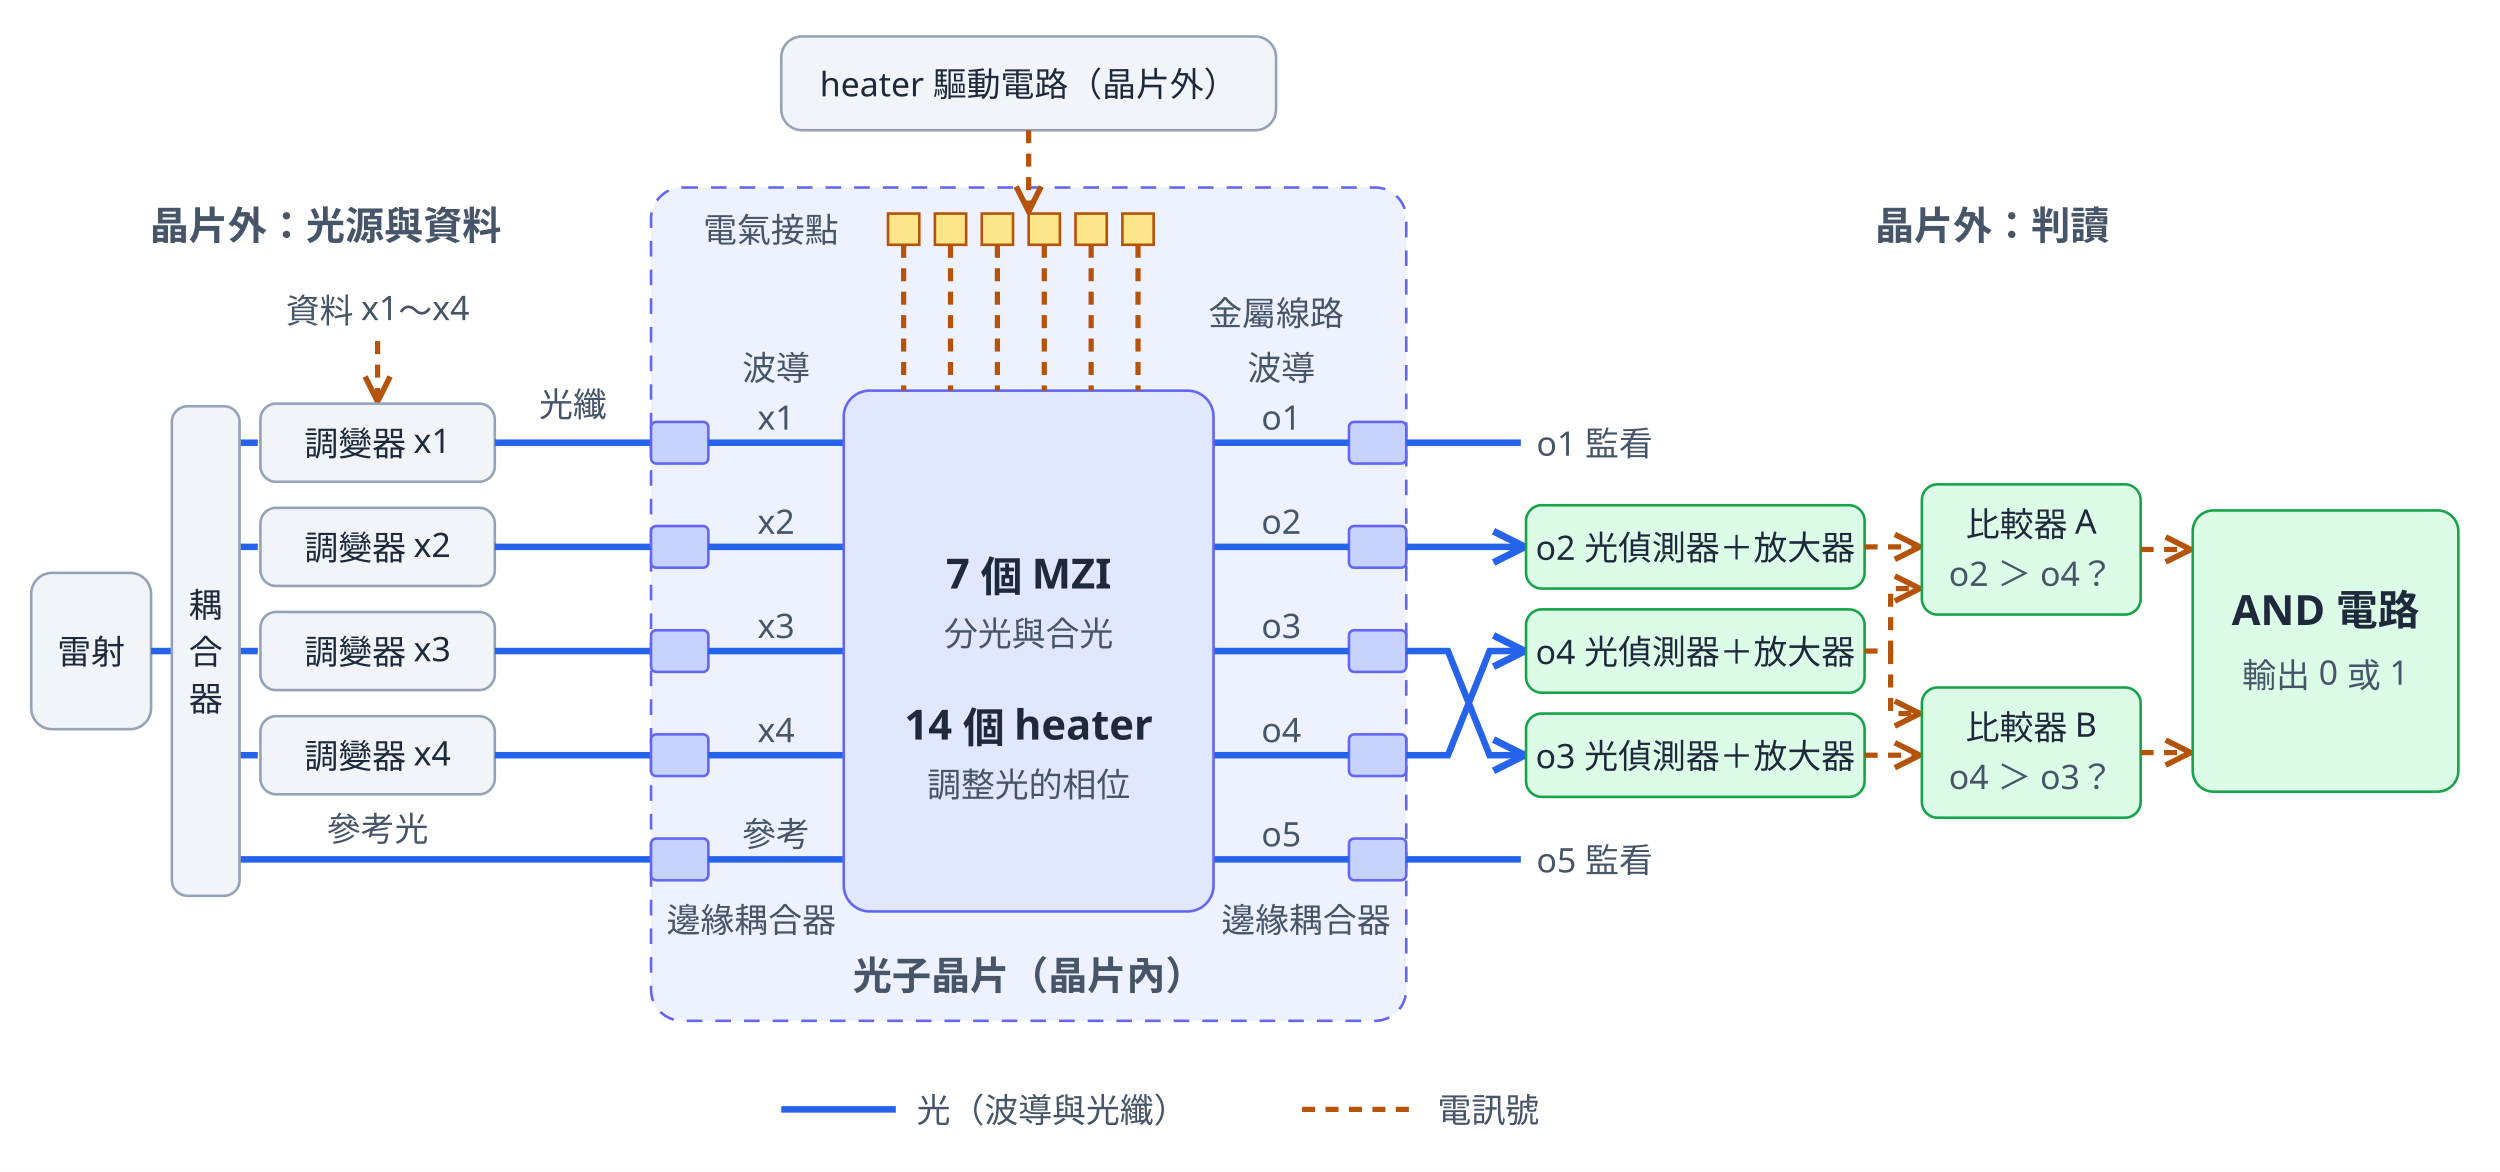
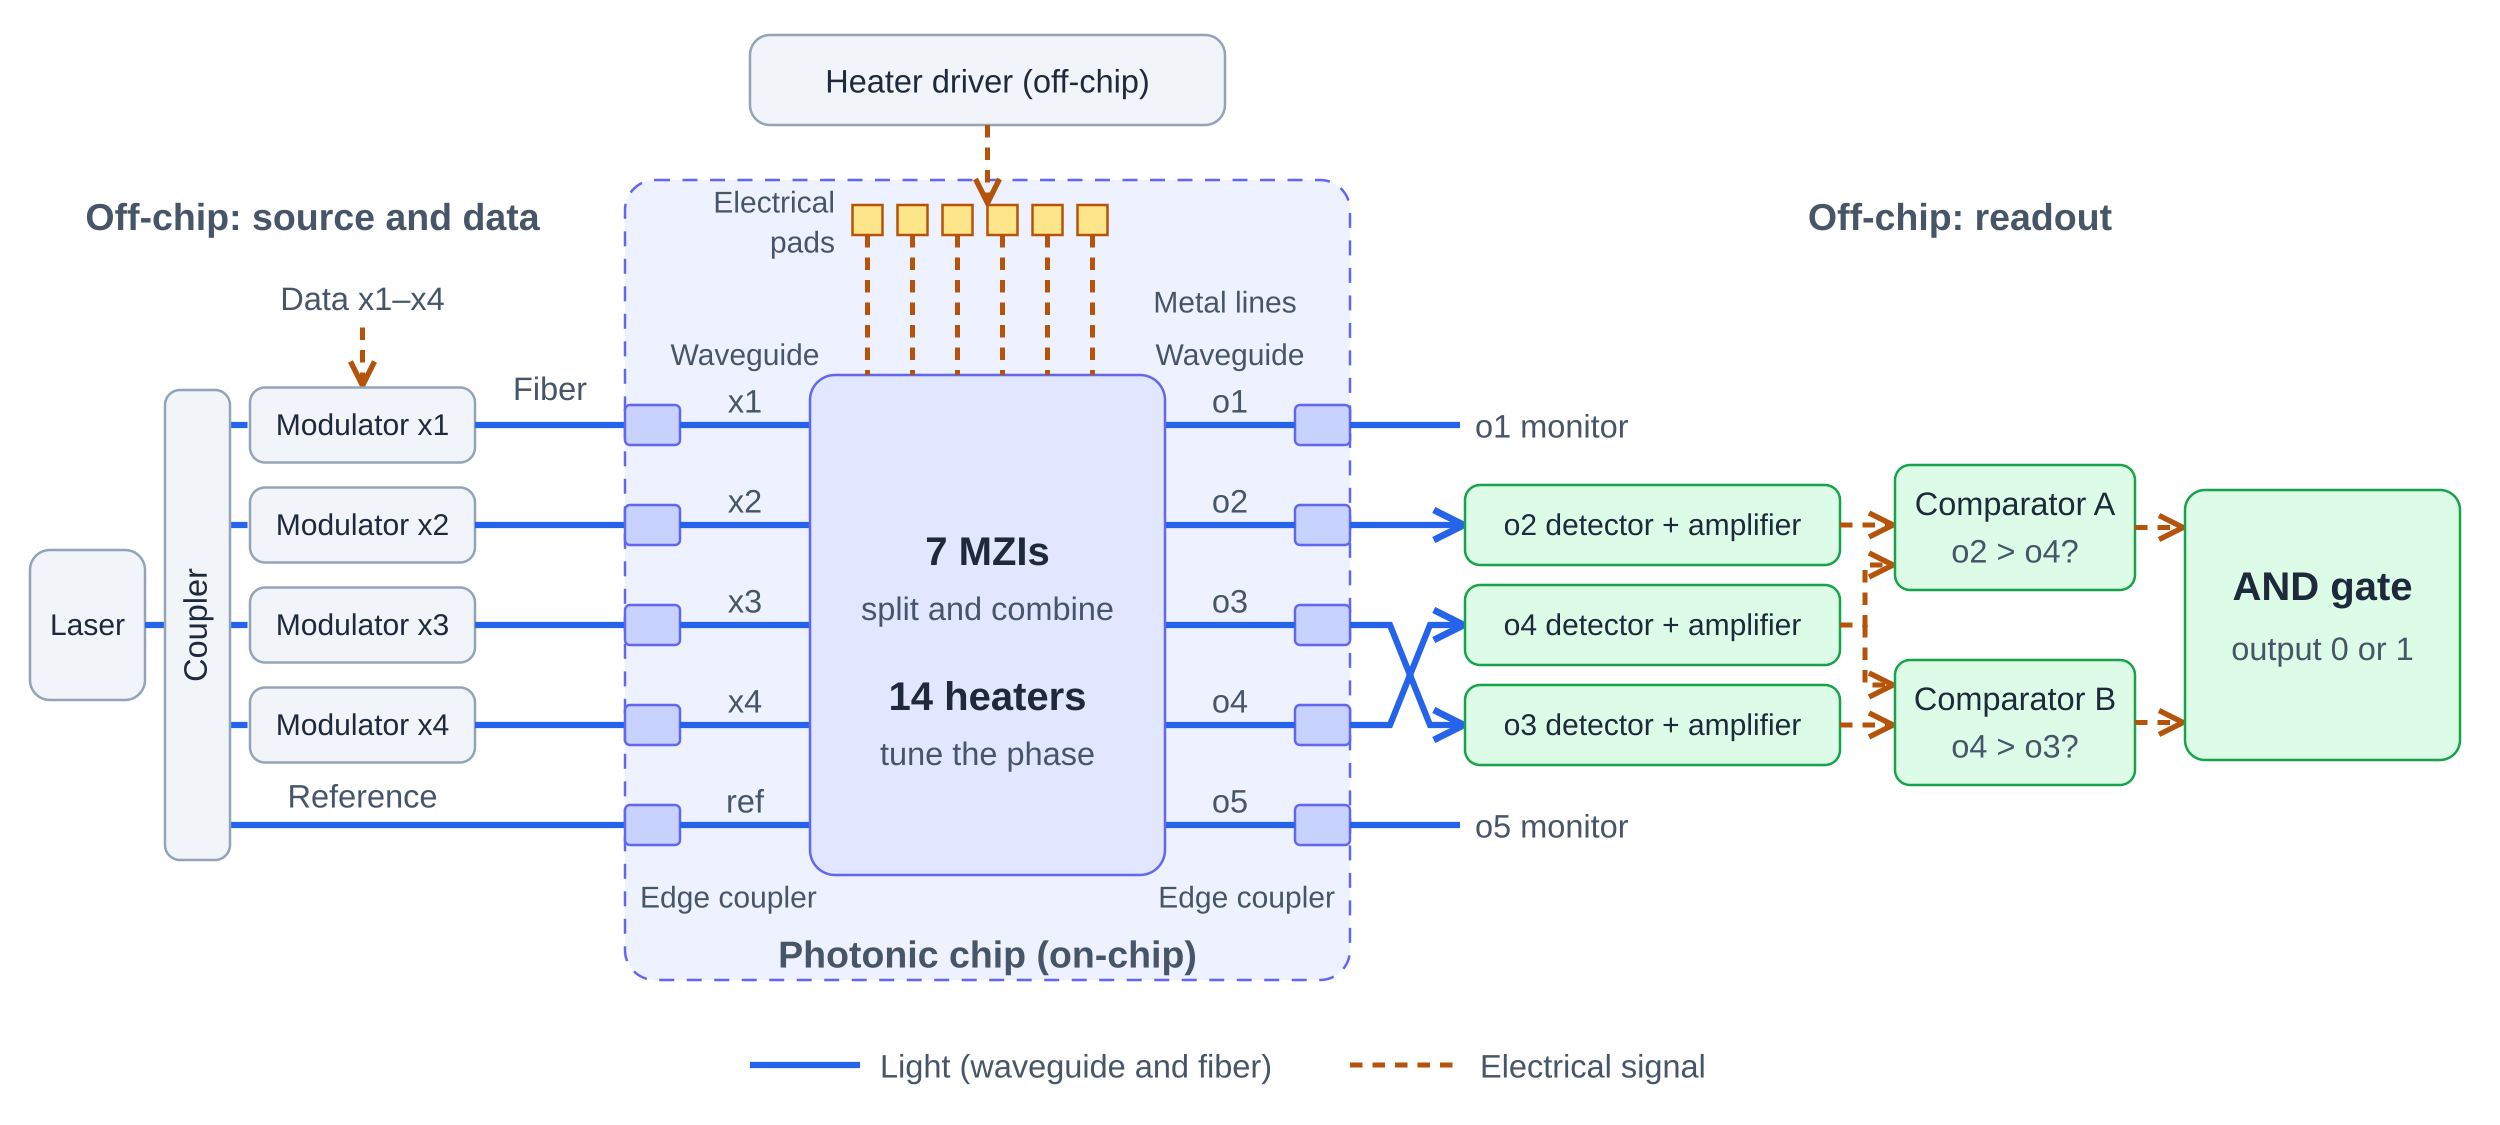
- <svg xmlns="http://www.w3.org/2000/svg" viewBox="0 0 960 450" width="960" height="450" role="img" aria-label="晶片內與晶片外的元件分工">
+ <svg xmlns="http://www.w3.org/2000/svg" viewBox="0 0 1000 450" width="1000" height="450" role="img" aria-label="What sits on the chip and what sits off the chip">
  <defs>
    <marker id="l" viewBox="0 0 10 10" refX="8" refY="5" markerWidth="6" markerHeight="6" orient="auto">
      <path d="M1 1L9 5L1 9" fill="none" stroke="#2563eb" stroke-width="1.8" />
    </marker>
    <marker id="e" viewBox="0 0 10 10" refX="8" refY="5" markerWidth="6" markerHeight="6" orient="auto">
      <path d="M1 1L9 5L1 9" fill="none" stroke="#b45309" stroke-width="1.8" />
    </marker>
  </defs>
-   <style>text{font-family:"Noto Sans TC","Microsoft JhengHei","PingFang TC",sans-serif;fill:#1e293b}.h{font-size:16px;font-weight:600}.s{font-size:13px;fill:#475569}.b{font-size:13px}.t{font-size:15px;font-weight:600;fill:#475569}.w{stroke:#2563eb;stroke-width:2.5;fill:none}.c{stroke:#b45309;stroke-width:2;stroke-dasharray:5 4;fill:none}.off{fill:#f1f5f9;stroke:#94a3b8}.rx{fill:#dcfce7;stroke:#16a34a}.ec{fill:#c7d2fe;stroke:#6366f1}</style>
-   <rect width="960" height="450" fill="#ffffff" />
+   <style>text{font-family:"Segoe UI","Helvetica Neue",Arial,"Noto Sans",sans-serif;fill:#1e293b}.h{font-size:16px;font-weight:600}.s{font-size:13px;fill:#475569}.b{font-size:13px}.n{font-size:12px}.g{font-size:12px;fill:#475569}.t{font-size:15px;font-weight:600;fill:#475569}.w{stroke:#2563eb;stroke-width:2.5;fill:none}.c{stroke:#b45309;stroke-width:2;stroke-dasharray:5 4;fill:none}.off{fill:#f1f5f9;stroke:#94a3b8}.rx{fill:#dcfce7;stroke:#16a34a}.ec{fill:#c7d2fe;stroke:#6366f1}</style>
+   <rect width="1000" height="450" fill="#ffffff" />
  <rect x="250" y="72" width="290" height="320" rx="12" fill="#eef2ff" stroke="#6366f1" stroke-dasharray="6 5" />
-   <text class="t" x="395" y="380" text-anchor="middle">光子晶片（晶片內）</text>
-   <text class="t" x="125" y="92" text-anchor="middle">晶片外：光源與資料</text>
-   <text class="s" x="145" y="124" text-anchor="middle">資料 x1～x4</text>
+   <text class="t" x="395" y="387" text-anchor="middle">Photonic chip (on-chip)</text>
+   <text class="t" x="125" y="92" text-anchor="middle">Off-chip: source and data</text>
+   <text class="s" x="145" y="124" text-anchor="middle">Data x1–x4</text>
  <line class="c" x1="145" y1="131" x2="145" y2="153" marker-end="url(#e)" />
  <rect class="off" x="12" y="220" width="46" height="60" rx="8" />
-   <text class="b" x="35" y="255" text-anchor="middle">雷射</text>
+   <text class="n" x="35" y="254" text-anchor="middle">Laser</text>
  <path class="w" d="M58 250H66M92 170H99M92 210H99M92 250H99M92 290H99M92 330H250" />
  <rect class="off" x="66" y="156" width="26" height="188" rx="6" />
-   <text class="b" x="79" y="237" text-anchor="middle">耦</text>
-   <text class="b" x="79" y="255" text-anchor="middle">合</text>
-   <text class="b" x="79" y="273" text-anchor="middle">器</text>
+   <text class="b" x="79" y="250" text-anchor="middle" dominant-baseline="middle" transform="rotate(-90 79 250)">Coupler</text>
  <g class="off">
    <rect x="100" y="155" width="90" height="30" rx="6" />
    <rect x="100" y="195" width="90" height="30" rx="6" />
    <rect x="100" y="235" width="90" height="30" rx="6" />
    <rect x="100" y="275" width="90" height="30" rx="6" />
  </g>
-   <text class="b" x="145" y="175" text-anchor="middle">調變器 x1</text>
-   <text class="b" x="145" y="215" text-anchor="middle">調變器 x2</text>
-   <text class="b" x="145" y="255" text-anchor="middle">調變器 x3</text>
-   <text class="b" x="145" y="295" text-anchor="middle">調變器 x4</text>
-   <text class="s" x="145" y="323" text-anchor="middle">參考光</text>
+   <text class="n" x="145" y="174" text-anchor="middle">Modulator x1</text>
+   <text class="n" x="145" y="214" text-anchor="middle">Modulator x2</text>
+   <text class="n" x="145" y="254" text-anchor="middle">Modulator x3</text>
+   <text class="n" x="145" y="294" text-anchor="middle">Modulator x4</text>
+   <text class="s" x="145" y="323" text-anchor="middle">Reference</text>
  <path class="w" d="M190 170H250M190 210H250M190 250H250M190 290H250" />
-   <text class="s" x="220" y="160" text-anchor="middle">光纖</text>
+   <text class="s" x="220" y="160" text-anchor="middle">Fiber</text>
  <g class="ec">
    <rect x="250" y="162" width="22" height="16" rx="2" />
    <rect x="250" y="202" width="22" height="16" rx="2" />
    <rect x="250" y="242" width="22" height="16" rx="2" />
    <rect x="250" y="282" width="22" height="16" rx="2" />
    <rect x="250" y="322" width="22" height="16" rx="2" />
    <rect x="518" y="162" width="22" height="16" rx="2" />
    <rect x="518" y="202" width="22" height="16" rx="2" />
    <rect x="518" y="242" width="22" height="16" rx="2" />
    <rect x="518" y="282" width="22" height="16" rx="2" />
    <rect x="518" y="322" width="22" height="16" rx="2" />
  </g>
  <path class="w" d="M272 170H324M272 210H324M272 250H324M272 290H324M272 330H324M466 170H518M466 210H518M466 250H518M466 290H518M466 330H518" />
  <rect x="324" y="150" width="142" height="200" rx="10" fill="#e0e7ff" stroke="#6366f1" />
-   <text class="h" x="395" y="226" text-anchor="middle">7 個 MZI</text>
-   <text class="s" x="395" y="248" text-anchor="middle">分光與合光</text>
-   <text class="h" x="395" y="284" text-anchor="middle">14 個 heater</text>
-   <text class="s" x="395" y="306" text-anchor="middle">調整光的相位</text>
-   <text class="s" x="298" y="146" text-anchor="middle">波導</text>
-   <text class="s" x="492" y="146" text-anchor="middle">波導</text>
-   <text class="s" x="256" y="358" text-anchor="start">邊緣耦合器</text>
-   <text class="s" x="534" y="358" text-anchor="end">邊緣耦合器</text>
+   <text class="h" x="395" y="226" text-anchor="middle">7 MZIs</text>
+   <text class="s" x="395" y="248" text-anchor="middle">split and combine</text>
+   <text class="h" x="395" y="284" text-anchor="middle">14 heaters</text>
+   <text class="s" x="395" y="306" text-anchor="middle">tune the phase</text>
+   <text class="g" x="298" y="146" text-anchor="middle">Waveguide</text>
+   <text class="g" x="492" y="146" text-anchor="middle">Waveguide</text>
+   <text class="g" x="256" y="363" text-anchor="start">Edge coupler</text>
+   <text class="g" x="534" y="363" text-anchor="end">Edge coupler</text>
  <g font-size="12">
    <text class="s" x="298" y="165" text-anchor="middle">x1</text>
    <text class="s" x="298" y="205" text-anchor="middle">x2</text>
    <text class="s" x="298" y="245" text-anchor="middle">x3</text>
    <text class="s" x="298" y="285" text-anchor="middle">x4</text>
-     <text class="s" x="298" y="325" text-anchor="middle">參考</text>
+     <text class="s" x="298" y="325" text-anchor="middle">ref</text>
    <text class="s" x="492" y="165" text-anchor="middle">o1</text>
    <text class="s" x="492" y="205" text-anchor="middle">o2</text>
    <text class="s" x="492" y="245" text-anchor="middle">o3</text>
    <text class="s" x="492" y="285" text-anchor="middle">o4</text>
    <text class="s" x="492" y="325" text-anchor="middle">o5</text>
  </g>
  <rect class="off" x="300" y="14" width="190" height="36" rx="8" />
-   <text class="b" x="395" y="37" text-anchor="middle">heater 驅動電路（晶片外）</text>
+   <text class="b" x="395" y="37" text-anchor="middle">Heater driver (off-chip)</text>
  <line class="c" x1="395" y1="50" x2="395" y2="80" marker-end="url(#e)" />
  <g fill="#fde68a" stroke="#b45309">
    <rect x="341" y="82" width="12" height="12" />
    <rect x="359" y="82" width="12" height="12" />
    <rect x="377" y="82" width="12" height="12" />
    <rect x="395" y="82" width="12" height="12" />
    <rect x="413" y="82" width="12" height="12" />
    <rect x="431" y="82" width="12" height="12" />
  </g>
  <path class="c" d="M347 94V150M365 94V150M383 94V150M401 94V150M419 94V150M437 94V150" />
-   <text class="s" x="296" y="93" text-anchor="middle">電氣接點</text>
-   <text class="s" x="490" y="125" text-anchor="middle">金屬線路</text>
-   <text class="t" x="765" y="92" text-anchor="middle">晶片外：判讀</text>
+   <text class="g" x="334" y="85" text-anchor="end">Electrical</text>
+   <text class="g" x="334" y="101" text-anchor="end">pads</text>
+   <text class="g" x="490" y="125" text-anchor="middle">Metal lines</text>
+   <text class="t" x="784" y="92" text-anchor="middle">Off-chip: readout</text>
  <path class="w" d="M540 170H584M540 330H584M540 210H584" marker-end="url(#l)" />
  <path class="w" d="M540 250H556L572 290H584" marker-end="url(#l)" />
  <path class="w" d="M540 290H556L572 250H584" marker-end="url(#l)" />
-   <text class="s" x="590" y="175" text-anchor="start">o1 監看</text>
-   <text class="s" x="590" y="335" text-anchor="start">o5 監看</text>
+   <text class="s" x="590" y="175" text-anchor="start">o1 monitor</text>
+   <text class="s" x="590" y="335" text-anchor="start">o5 monitor</text>
  <g class="rx">
-     <rect x="586" y="194" width="130" height="32" rx="6" />
-     <rect x="586" y="234" width="130" height="32" rx="6" />
-     <rect x="586" y="274" width="130" height="32" rx="6" />
+     <rect x="586" y="194" width="150" height="32" rx="6" />
+     <rect x="586" y="234" width="150" height="32" rx="6" />
+     <rect x="586" y="274" width="150" height="32" rx="6" />
  </g>
-   <text class="b" x="651" y="215" text-anchor="middle">o2 光偵測器＋放大器</text>
-   <text class="b" x="651" y="255" text-anchor="middle">o4 光偵測器＋放大器</text>
-   <text class="b" x="651" y="295" text-anchor="middle">o3 光偵測器＋放大器</text>
-   <path class="c" d="M716 210H736" marker-end="url(#e)" />
-   <path class="c" d="M716 290H736" marker-end="url(#e)" />
-   <path class="c" d="M716 250H726V226H736" marker-end="url(#e)" />
-   <path class="c" d="M726 250V274H736" marker-end="url(#e)" />
+   <text class="n" x="661" y="214" text-anchor="middle">o2 detector + amplifier</text>
+   <text class="n" x="661" y="254" text-anchor="middle">o4 detector + amplifier</text>
+   <text class="n" x="661" y="294" text-anchor="middle">o3 detector + amplifier</text>
+   <path class="c" d="M736 210H756" marker-end="url(#e)" />
+   <path class="c" d="M736 290H756" marker-end="url(#e)" />
+   <path class="c" d="M736 250H746V226H756" marker-end="url(#e)" />
+   <path class="c" d="M746 250V274H756" marker-end="url(#e)" />
  <g class="rx">
-     <rect x="738" y="186" width="84" height="50" rx="6" />
-     <rect x="738" y="264" width="84" height="50" rx="6" />
+     <rect x="758" y="186" width="96" height="50" rx="6" />
+     <rect x="758" y="264" width="96" height="50" rx="6" />
  </g>
-   <text class="b" x="780" y="206" text-anchor="middle">比較器 A</text>
-   <text class="s" x="780" y="225" text-anchor="middle">o2 ＞ o4？</text>
-   <text class="b" x="780" y="284" text-anchor="middle">比較器 B</text>
-   <text class="s" x="780" y="303" text-anchor="middle">o4 ＞ o3？</text>
-   <path class="c" d="M822 211H840" marker-end="url(#e)" />
-   <path class="c" d="M822 289H840" marker-end="url(#e)" />
-   <rect class="rx" x="842" y="196" width="102" height="108" rx="8" />
-   <text class="h" x="893" y="240" text-anchor="middle">AND 電路</text>
-   <text class="s" x="893" y="264" text-anchor="middle">輸出 0 或 1</text>
+   <text class="b" x="806" y="206" text-anchor="middle">Comparator A</text>
+   <text class="s" x="806" y="225" text-anchor="middle">o2 &gt; o4?</text>
+   <text class="b" x="806" y="284" text-anchor="middle">Comparator B</text>
+   <text class="s" x="806" y="303" text-anchor="middle">o4 &gt; o3?</text>
+   <path class="c" d="M854 211H872" marker-end="url(#e)" />
+   <path class="c" d="M854 289H872" marker-end="url(#e)" />
+   <rect class="rx" x="874" y="196" width="110" height="108" rx="8" />
+   <text class="h" x="929" y="240" text-anchor="middle">AND gate</text>
+   <text class="s" x="929" y="264" text-anchor="middle">output 0 or 1</text>
  <line class="w" x1="300" y1="426" x2="344" y2="426" />
-   <text class="s" x="352" y="431">光（波導與光纖）</text>
-   <line class="c" x1="500" y1="426" x2="544" y2="426" />
-   <text class="s" x="552" y="431">電訊號</text>
+   <text class="s" x="352" y="431">Light (waveguide and fiber)</text>
+   <line class="c" x1="540" y1="426" x2="584" y2="426" />
+   <text class="s" x="592" y="431">Electrical signal</text>
</svg>
